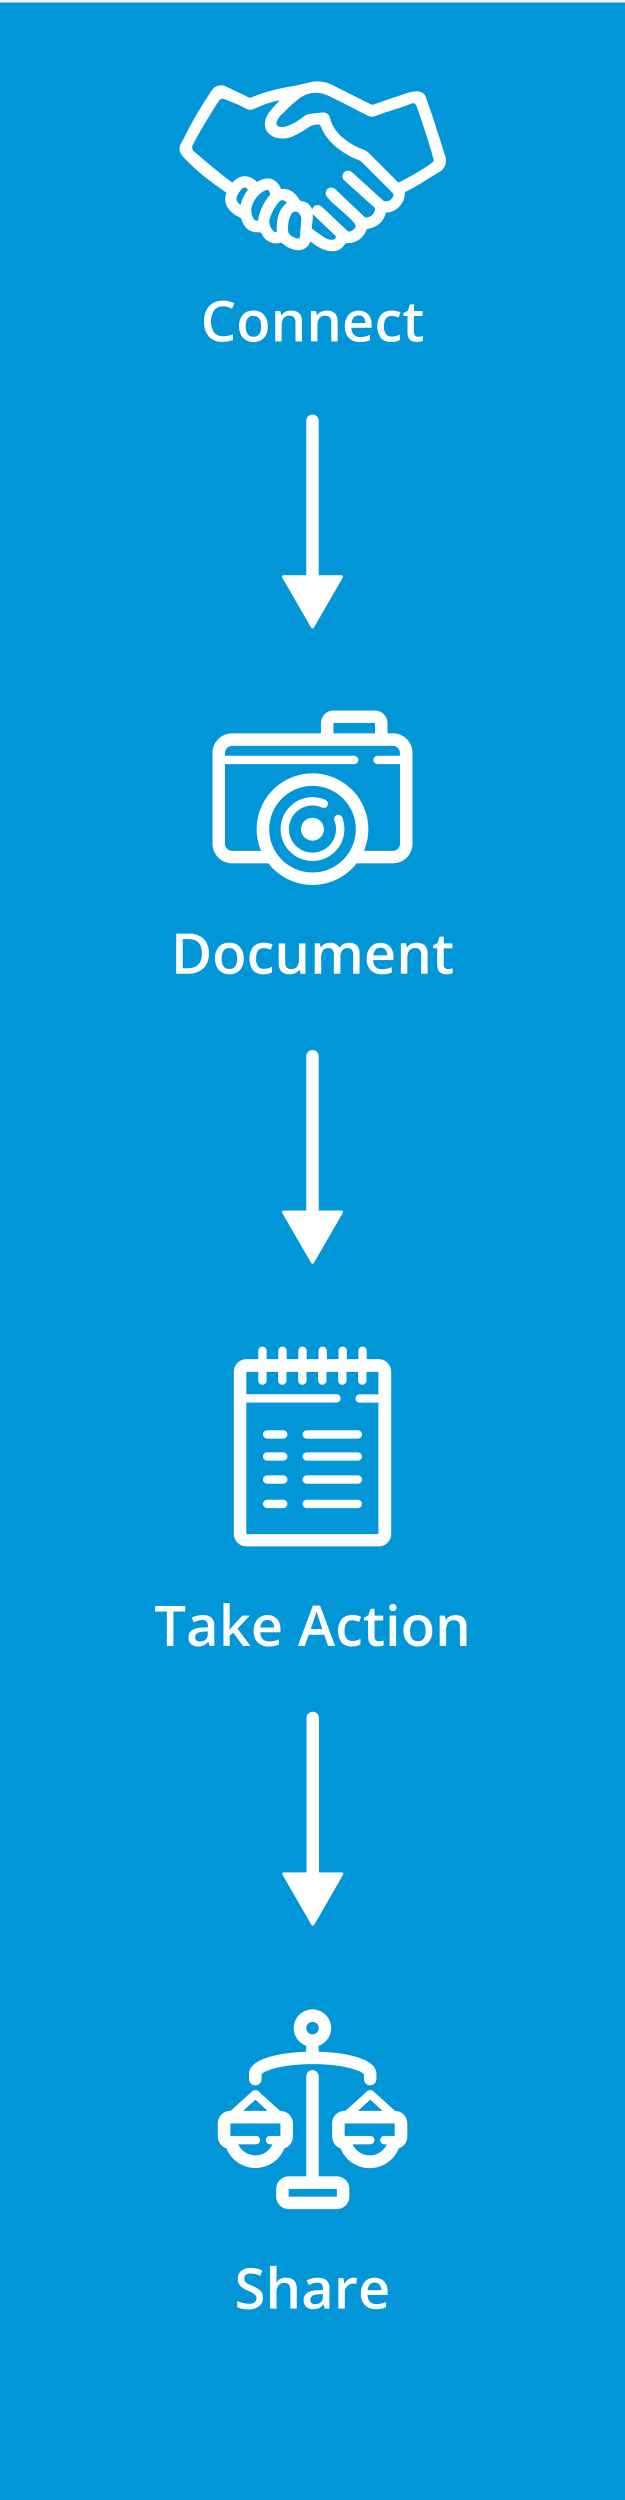
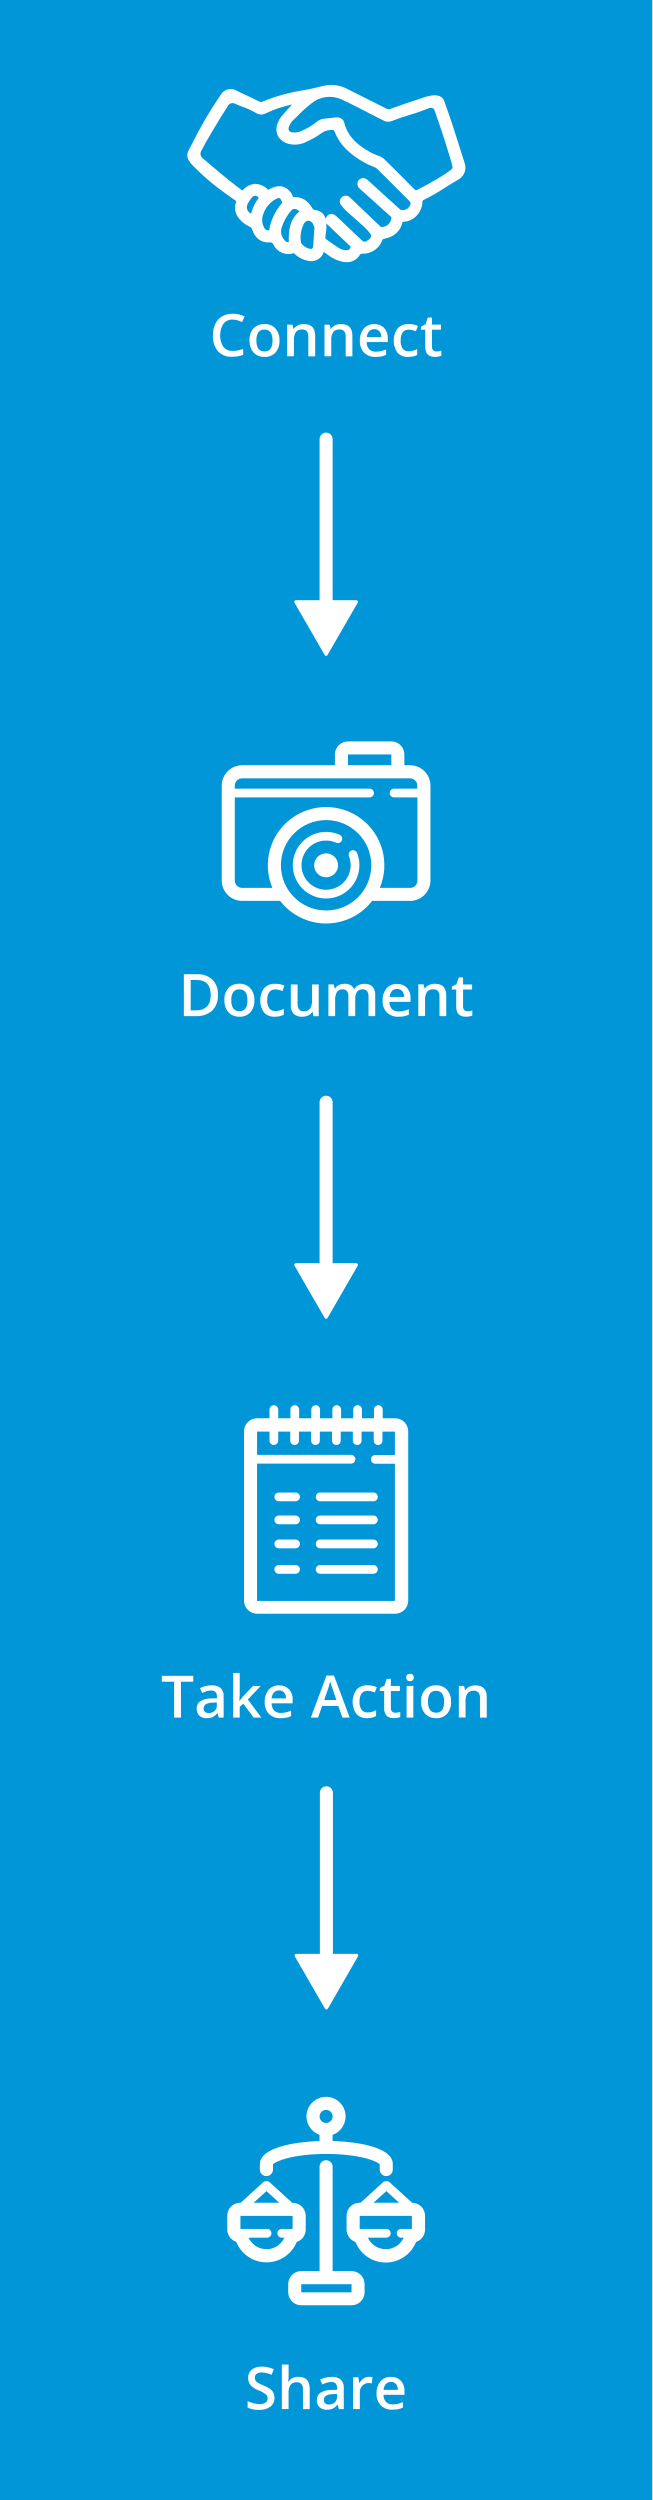
- <svg xmlns="http://www.w3.org/2000/svg" id="Layer_2" data-name="Layer 2" viewBox="0 0 200 800">
+ <svg xmlns="http://www.w3.org/2000/svg" id="Layer_2" data-name="Layer 2" viewBox="0 0 200 766.63">
  <defs>
    <style>.cls-1{fill:#0096d7;}.cls-2{fill:#fff;}</style>
  </defs>
-   <rect class="cls-1" y="0.82" width="200" height="800" />
+   <rect class="cls-1" width="200" height="766.63" />
  <path class="cls-2" d="M125.74,234.66H124v-3.3a4,4,0,0,0-4-4h-13.3a4,4,0,0,0-4,4v3.3H74.26A6.27,6.27,0,0,0,68,240.92V270a6.26,6.26,0,0,0,6.26,6.26H85.89a17.84,17.84,0,0,0,28.23,0h11.63A6.26,6.26,0,0,0,132,270V240.92A6.27,6.27,0,0,0,125.74,234.66Zm-19-3.3H120v3.3h-13.3v-3.3ZM100,279.2a13.86,13.86,0,1,1,13.86-13.86A13.87,13.87,0,0,1,100,279.2Zm25.74-6.93h-9.27a17.87,17.87,0,1,0-32.95,0H74.26A2.25,2.25,0,0,1,72,270V244.52h41.33a1.34,1.34,0,1,0,0-2.68H72v-0.92a2.25,2.25,0,0,1,2.24-2.24h51.48a2.24,2.24,0,0,1,2.24,2.24v0.92h-7.12a1.34,1.34,0,1,0,0,2.68H128V270A2.24,2.24,0,0,1,125.74,272.28Z" />
  <path class="cls-2" d="M109.46,261.47a1.34,1.34,0,0,0-2.48,1,7.54,7.54,0,1,1-4-4.09,1.34,1.34,0,1,0,1-2.47A10.21,10.21,0,1,0,109.46,261.47Z" />
  <circle class="cls-2" cx="100" cy="265.35" r="3.67" />
  <path class="cls-2" d="M121.17,434.92h-3.81v-2.67a1.34,1.34,0,1,0-2.68,0v2.67H111v-2.67a1.34,1.34,0,1,0-2.68,0v2.67h-3.72v-2.67a1.34,1.34,0,1,0-2.68,0v2.67H98.14v-2.67a1.34,1.34,0,1,0-2.68,0v2.67H91.73v-2.67a1.34,1.34,0,1,0-2.68,0v2.67H85.32v-2.67a1.34,1.34,0,1,0-2.68,0v2.67H78.83a4,4,0,0,0-4,4v51.93a4,4,0,0,0,4,4h42.35a4,4,0,0,0,4-4V439A4,4,0,0,0,121.17,434.92Zm-42.35,56V448.82h28.82a1.34,1.34,0,1,0,0-2.68H78.83V439h3.81v2.77a1.34,1.34,0,0,0,2.68,0V439H89v2.77a1.34,1.34,0,1,0,2.68,0V439h3.72v2.77a1.34,1.34,0,1,0,2.68,0V439h3.72v2.77a1.34,1.34,0,0,0,2.68,0V439h3.72v2.77a1.34,1.34,0,1,0,2.68,0V439h3.72v2.77a1.34,1.34,0,0,0,2.68,0V439h3.81v7.18h-6a1.34,1.34,0,1,0,0,2.68h6v42.07H78.83Z" />
  <path class="cls-2" d="M114.51,457.69H98.17a1.34,1.34,0,1,0,0,2.68h16.34A1.34,1.34,0,1,0,114.51,457.69Z" />
  <path class="cls-2" d="M90.63,457.69H85.49a1.34,1.34,0,1,0,0,2.68h5.13A1.34,1.34,0,1,0,90.63,457.69Z" />
  <path class="cls-2" d="M114.51,464.74H98.17a1.34,1.34,0,1,0,0,2.68h16.34A1.34,1.34,0,1,0,114.51,464.74Z" />
  <path class="cls-2" d="M90.63,464.74H85.49a1.34,1.34,0,1,0,0,2.68h5.13A1.34,1.34,0,1,0,90.63,464.74Z" />
  <path class="cls-2" d="M114.51,472.11H98.17a1.34,1.34,0,1,0,0,2.68h16.34A1.34,1.34,0,1,0,114.51,472.11Z" />
  <path class="cls-2" d="M90.63,472.11H85.49a1.34,1.34,0,1,0,0,2.68h5.13A1.34,1.34,0,1,0,90.63,472.11Z" />
  <path class="cls-2" d="M114.51,479.92H98.17a1.34,1.34,0,1,0,0,2.68h16.34A1.34,1.34,0,1,0,114.51,479.92Z" />
  <path class="cls-2" d="M90.63,479.92H85.49a1.34,1.34,0,1,0,0,2.68h5.13A1.34,1.34,0,1,0,90.63,479.92Z" />
  <path class="cls-2" d="M81.71,667.31a2,2,0,0,0,2-2v-1.57c0.7-1,6.15-3.23,16.37-3.23s15.67,2.23,16.37,3.23v1.57a2,2,0,0,0,4,0v-1.7c0-5.17-10.84-6.85-18.47-7.08v-1.88a6,6,0,1,0-4,0v1.89c-7.62.26-18.29,2-18.29,7.08v1.7A2,2,0,0,0,81.71,667.31ZM100,647a2,2,0,1,1-2,2A2,2,0,0,1,100,647Z" />
  <path class="cls-2" d="M91,687.5a4,4,0,0,0,2.75-3.81V679.5a4,4,0,0,0-4-4H89.62l-7-6.38-0.06,0L82.44,669l-0.11-.06-0.12-.06-0.12,0-0.12,0-0.13,0H81.59l-0.13,0-0.13,0-0.12,0-0.12.06L81,669l-0.11.08-0.06,0-7,6.38H73.69a4,4,0,0,0-4,4v4.19a4,4,0,0,0,2.75,3.81A10,10,0,0,0,91,687.5Zm-9.29-15.6,3.93,3.58H77.78Zm0,17.81a6,6,0,0,1-5.48-3.53H81.9a1.34,1.34,0,1,0,0-2.68h-8l-0.17,0v-4h16v4l-0.18,0H86.4a1.34,1.34,0,0,0,0,2.68h0.8A6,6,0,0,1,81.71,689.72Z" />
  <path class="cls-2" d="M126.38,675.48l-7-6.38-0.06,0L119.2,669l-0.11-.06-0.12-.06-0.12,0-0.12,0-0.13,0h-0.25l-0.13,0-0.12,0-0.12,0-0.12.06-0.11.06-0.11.08-0.06,0-7,6.38h-0.3a4,4,0,0,0-4,4v4.19A4,4,0,0,0,109,687.5a10,10,0,0,0,18.59,0,4,4,0,0,0,2.75-3.81V679.5A4,4,0,0,0,126.38,675.48Zm-7.91-3.58,3.93,3.58h-7.85Zm-0.18,17.81a6,6,0,0,1-5.48-3.53h5.66a1.34,1.34,0,0,0,0-2.68h-8l-0.17,0v-4h16v4l-0.18,0H123a1.34,1.34,0,0,0,0,2.68h0.8A6,6,0,0,1,118.29,689.72Z" />
  <path class="cls-2" d="M107.8,696.43H102v-32a2,2,0,0,0-4,0v32H92.38a4,4,0,0,0-4,4v2.49a4,4,0,0,0,4,4H107.8a4,4,0,0,0,4-4v-2.49A4,4,0,0,0,107.8,696.43Zm0,6.51H92.38v-2.49H107.8v2.49Z" />
  <path class="cls-2" d="M66.83,305.05a6.4,6.4,0,0,1-1.77,4.87A7.1,7.1,0,0,1,60,311.6H56.38V298.75h4a6.57,6.57,0,0,1,4.77,1.65A6.17,6.17,0,0,1,66.83,305.05Zm-2.21.07q0-4.61-4.32-4.61H58.48v9.33H60Q64.62,309.83,64.62,305.12Z" />
  <path class="cls-2" d="M78,306.72a5.31,5.31,0,0,1-1.22,3.72,4.38,4.38,0,0,1-3.4,1.34,4.66,4.66,0,0,1-2.41-.62,4.06,4.06,0,0,1-1.61-1.77,6,6,0,0,1-.56-2.67A5.27,5.27,0,0,1,70,303a4.4,4.4,0,0,1,3.42-1.33,4.28,4.28,0,0,1,3.34,1.36A5.24,5.24,0,0,1,78,306.72Zm-7.08,0q0,3.37,2.49,3.37t2.46-3.37q0-3.33-2.48-3.33a2.11,2.11,0,0,0-1.89.86A4.38,4.38,0,0,0,70.92,306.72Z" />
  <path class="cls-2" d="M84.29,311.78a4.26,4.26,0,0,1-3.35-1.29A6.53,6.53,0,0,1,81,303a4.45,4.45,0,0,1,3.47-1.32,6.5,6.5,0,0,1,2.77.57l-0.62,1.66a6.26,6.26,0,0,0-2.16-.51q-2.52,0-2.52,3.35a4,4,0,0,0,.63,2.46,2.17,2.17,0,0,0,1.84.82,5.28,5.28,0,0,0,2.61-.69v1.8a4.09,4.09,0,0,1-1.18.47A7.1,7.1,0,0,1,84.29,311.78Z" />
  <path class="cls-2" d="M96.14,311.6l-0.29-1.27H95.74a2.94,2.94,0,0,1-1.23,1.06,4.1,4.1,0,0,1-1.82.39,3.56,3.56,0,0,1-2.64-.88,3.64,3.64,0,0,1-.87-2.66v-6.35h2.08v6a2.6,2.6,0,0,0,.46,1.67,1.74,1.74,0,0,0,1.43.56,2.28,2.28,0,0,0,1.91-.78,4.3,4.3,0,0,0,.61-2.61v-4.84h2.07v9.72H96.14Z" />
  <path class="cls-2" d="M108.9,311.6h-2.07v-6a2.72,2.72,0,0,0-.42-1.67,1.56,1.56,0,0,0-1.32-.55,2,2,0,0,0-1.75.78,4.56,4.56,0,0,0-.56,2.59v4.84h-2.07v-9.72h1.62l0.29,1.27h0.11a2.69,2.69,0,0,1,1.17-1.07,3.79,3.79,0,0,1,1.69-.38,3,3,0,0,1,3,1.53h0.14a3,3,0,0,1,1.21-1.12,3.85,3.85,0,0,1,1.79-.4,3.27,3.27,0,0,1,2.54.88,3.9,3.9,0,0,1,.79,2.68v6.34H113v-6a2.7,2.7,0,0,0-.43-1.67,1.57,1.57,0,0,0-1.32-.55,2,2,0,0,0-1.76.75,3.86,3.86,0,0,0-.56,2.31v5.15Z" />
  <path class="cls-2" d="M122.16,311.78a4.7,4.7,0,0,1-3.55-1.32,5,5,0,0,1-1.28-3.64,5.51,5.51,0,0,1,1.19-3.74,4.1,4.1,0,0,1,3.26-1.36,4,4,0,0,1,3,1.17,4.47,4.47,0,0,1,1.12,3.22v1.12h-6.48a3.19,3.19,0,0,0,.76,2.18,2.66,2.66,0,0,0,2,.76,7.49,7.49,0,0,0,1.6-.16,8.42,8.42,0,0,0,1.6-.54v1.68a6.34,6.34,0,0,1-1.53.51A9.38,9.38,0,0,1,122.16,311.78Zm-0.38-8.51a2.08,2.08,0,0,0-1.58.62,3,3,0,0,0-.71,1.82h4.41a2.69,2.69,0,0,0-.58-1.82A2,2,0,0,0,121.78,303.27Z" />
  <path class="cls-2" d="M136.84,311.6h-2.07v-6a2.62,2.62,0,0,0-.45-1.68,1.75,1.75,0,0,0-1.44-.55,2.28,2.28,0,0,0-1.92.77,4.27,4.27,0,0,0-.61,2.59v4.84h-2.07v-9.72h1.62l0.29,1.27h0.11a2.88,2.88,0,0,1,1.25-1.07,4.18,4.18,0,0,1,1.79-.38q3.5,0,3.5,3.56v6.34Z" />
  <path class="cls-2" d="M143.33,310.11a5,5,0,0,0,1.51-.24v1.56a4.18,4.18,0,0,1-.88.25,6.1,6.1,0,0,1-1.12.1q-2.94,0-2.94-3.09v-5.24h-1.33v-0.91l1.42-.76,0.7-2.06H142v2.16h2.77v1.56H142v5.2a1.46,1.46,0,0,0,.37,1.1A1.36,1.36,0,0,0,143.33,310.11Z" />
  <path class="cls-2" d="M55.49,526.7h-2.1v-11H49.61v-1.8h9.66v1.8H55.49v11Z" />
  <path class="cls-2" d="M67.1,526.7l-0.41-1.35H66.61a4,4,0,0,1-1.42,1.21,4.48,4.48,0,0,1-1.83.32,3.09,3.09,0,0,1-2.24-.77,2.89,2.89,0,0,1-.8-2.19,2.57,2.57,0,0,1,1.12-2.27,6.44,6.44,0,0,1,3.4-.83l1.68-.05v-0.52a2,2,0,0,0-.43-1.39,1.78,1.78,0,0,0-1.35-.46,4.66,4.66,0,0,0-1.43.22,10.81,10.81,0,0,0-1.32.52l-0.67-1.48a7.19,7.19,0,0,1,1.73-.63,8,8,0,0,1,1.78-.22,4.2,4.2,0,0,1,2.8.81,3.17,3.17,0,0,1,.95,2.54v6.55H67.1ZM64,525.3a2.56,2.56,0,0,0,1.81-.63,2.28,2.28,0,0,0,.68-1.76v-0.84l-1.25.05a4.26,4.26,0,0,0-2.12.49,1.48,1.48,0,0,0-.66,1.33,1.3,1.3,0,0,0,.39,1A1.66,1.66,0,0,0,64,525.3Z" />
  <path class="cls-2" d="M73.45,521.57l1.17-1.46L77.56,517h2.38L76,521.16l4.16,5.55H77.76l-3.12-4.26-1.13.93v3.33h-2V513h2v6.67l-0.11,1.87h0.05Z" />
  <path class="cls-2" d="M86,526.88a4.7,4.7,0,0,1-3.55-1.32,5,5,0,0,1-1.28-3.64,5.51,5.51,0,0,1,1.19-3.74,4.1,4.1,0,0,1,3.26-1.36,4,4,0,0,1,3,1.17,4.47,4.47,0,0,1,1.12,3.22v1.12H83.3a3.19,3.19,0,0,0,.76,2.18,2.66,2.66,0,0,0,2,.76,7.49,7.49,0,0,0,1.6-.16,8.42,8.42,0,0,0,1.6-.54v1.68a6.34,6.34,0,0,1-1.53.51A9.38,9.38,0,0,1,86,526.88Zm-0.38-8.51A2.08,2.08,0,0,0,84,519a3,3,0,0,0-.71,1.82h4.41a2.69,2.69,0,0,0-.58-1.82A2,2,0,0,0,85.62,518.37Z" />
  <path class="cls-2" d="M105,526.7l-1.28-3.57H98.79l-1.26,3.57H95.32l4.81-12.9h2.29l4.81,12.9H105Zm-1.84-5.38-1.2-3.5q-0.13-.35-0.37-1.11t-0.32-1.11a19.7,19.7,0,0,1-.69,2.36l-1.16,3.35h3.74Z" />
  <path class="cls-2" d="M112.62,526.88a4.26,4.26,0,0,1-3.35-1.29,6.53,6.53,0,0,1,.05-7.47,4.45,4.45,0,0,1,3.47-1.32,6.5,6.5,0,0,1,2.77.57L114.93,519a6.26,6.26,0,0,0-2.16-.51q-2.52,0-2.52,3.35a4,4,0,0,0,.63,2.46,2.17,2.17,0,0,0,1.84.82,5.28,5.28,0,0,0,2.61-.69v1.8a4.09,4.09,0,0,1-1.18.47A7.1,7.1,0,0,1,112.62,526.88Z" />
  <path class="cls-2" d="M121.23,525.21a5,5,0,0,0,1.51-.24v1.56a4.18,4.18,0,0,1-.88.25,6.1,6.1,0,0,1-1.12.1q-2.94,0-2.94-3.09v-5.24h-1.33v-0.91l1.42-.76,0.7-2.06h1.27V517h2.77v1.56h-2.77v5.2a1.46,1.46,0,0,0,.37,1.1A1.36,1.36,0,0,0,121.23,525.21Z" />
  <path class="cls-2" d="M124.56,514.41a1.15,1.15,0,0,1,.3-0.85,1.18,1.18,0,0,1,.87-0.3,1.16,1.16,0,0,1,.85.3,1.15,1.15,0,0,1,.3.85,1.13,1.13,0,0,1-.3.83,1.15,1.15,0,0,1-.85.3,1.17,1.17,0,0,1-.87-0.3A1.13,1.13,0,0,1,124.56,514.41Zm2.19,12.3h-2.07V517h2.07v9.72Z" />
  <path class="cls-2" d="M138.32,521.83a5.31,5.31,0,0,1-1.22,3.72,4.38,4.38,0,0,1-3.4,1.34,4.66,4.66,0,0,1-2.41-.62,4.06,4.06,0,0,1-1.61-1.77,6,6,0,0,1-.56-2.67,5.27,5.27,0,0,1,1.21-3.69,4.4,4.4,0,0,1,3.42-1.33,4.28,4.28,0,0,1,3.34,1.36A5.24,5.24,0,0,1,138.32,521.83Zm-7.08,0q0,3.37,2.49,3.37t2.46-3.37q0-3.33-2.48-3.33a2.11,2.11,0,0,0-1.89.86A4.38,4.38,0,0,0,131.25,521.83Z" />
  <path class="cls-2" d="M149.25,526.7h-2.07v-6a2.62,2.62,0,0,0-.45-1.68,1.75,1.75,0,0,0-1.44-.55,2.28,2.28,0,0,0-1.92.77,4.27,4.27,0,0,0-.61,2.59v4.84H140.7V517h1.62l0.29,1.27h0.11a2.88,2.88,0,0,1,1.25-1.07,4.18,4.18,0,0,1,1.79-.38q3.5,0,3.5,3.56v6.34Z" />
  <path class="cls-2" d="M84.16,735.27A3.23,3.23,0,0,1,82.92,738a5.39,5.39,0,0,1-3.42,1,8.16,8.16,0,0,1-3.57-.68v-2a9.72,9.72,0,0,0,1.87.65,7.93,7.93,0,0,0,1.84.24,2.93,2.93,0,0,0,1.84-.47,1.55,1.55,0,0,0,.59-1.27,1.6,1.6,0,0,0-.54-1.22A8.2,8.2,0,0,0,79.28,733a6,6,0,0,1-2.48-1.63,3.44,3.44,0,0,1-.72-2.2,3.08,3.08,0,0,1,1.14-2.53,4.74,4.74,0,0,1,3.07-.92,9,9,0,0,1,3.67.81l-0.67,1.71a8,8,0,0,0-3.06-.72,2.35,2.35,0,0,0-1.55.44,1.46,1.46,0,0,0-.53,1.17,1.65,1.65,0,0,0,.21.86,2.16,2.16,0,0,0,.69.67,11.74,11.74,0,0,0,1.74.83,9.52,9.52,0,0,1,2.07,1.1,3.23,3.23,0,0,1,1,1.15A3.46,3.46,0,0,1,84.16,735.27Z" />
  <path class="cls-2" d="M95,738.76H92.9v-6a2.62,2.62,0,0,0-.45-1.68,1.75,1.75,0,0,0-1.44-.55,2.28,2.28,0,0,0-1.91.78,4.29,4.29,0,0,0-.61,2.61v4.83H86.43V725.08h2.07v3.47a16.2,16.2,0,0,1-.11,1.78h0.13a2.86,2.86,0,0,1,1.17-1.09,3.78,3.78,0,0,1,1.75-.39q3.53,0,3.53,3.56v6.34Z" />
  <path class="cls-2" d="M103.93,738.76l-0.41-1.35h-0.07a4,4,0,0,1-1.42,1.21,4.47,4.47,0,0,1-1.83.32,3.09,3.09,0,0,1-2.24-.77,2.89,2.89,0,0,1-.8-2.19,2.57,2.57,0,0,1,1.12-2.27,6.44,6.44,0,0,1,3.4-.83l1.68-.05V732.3a2,2,0,0,0-.43-1.39,1.78,1.78,0,0,0-1.35-.46,4.66,4.66,0,0,0-1.43.22,10.81,10.81,0,0,0-1.32.52l-0.67-1.48a7.19,7.19,0,0,1,1.73-.63,8,8,0,0,1,1.78-.21,4.2,4.2,0,0,1,2.8.81,3.17,3.17,0,0,1,.95,2.54v6.55h-1.48Zm-3.08-1.41a2.56,2.56,0,0,0,1.81-.63,2.28,2.28,0,0,0,.68-1.76v-0.84l-1.25.05a4.27,4.27,0,0,0-2.12.49,1.48,1.48,0,0,0-.66,1.33,1.3,1.3,0,0,0,.39,1A1.66,1.66,0,0,0,100.86,737.35Z" />
  <path class="cls-2" d="M113.22,728.86a5,5,0,0,1,1,.09l-0.2,1.92a3.9,3.9,0,0,0-.91-0.11,2.65,2.65,0,0,0-2,.81,2.92,2.92,0,0,0-.77,2.1v5.08h-2.07V729h1.62l0.27,1.71h0.11a3.86,3.86,0,0,1,1.26-1.38A3,3,0,0,1,113.22,728.86Z" />
  <path class="cls-2" d="M120.3,738.93a4.7,4.7,0,0,1-3.55-1.32,5,5,0,0,1-1.28-3.64,5.51,5.51,0,0,1,1.19-3.74,4.1,4.1,0,0,1,3.26-1.36,4,4,0,0,1,3,1.17,4.47,4.47,0,0,1,1.12,3.22v1.12H117.6a3.19,3.19,0,0,0,.76,2.17,2.66,2.66,0,0,0,2,.76,7.49,7.49,0,0,0,1.6-.16,8.41,8.41,0,0,0,1.6-.54v1.68a6.34,6.34,0,0,1-1.53.51A9.38,9.38,0,0,1,120.3,738.93Zm-0.38-8.51a2.08,2.08,0,0,0-1.58.62,3,3,0,0,0-.71,1.82H122a2.69,2.69,0,0,0-.58-1.82A2,2,0,0,0,119.92,730.42Z" />
  <path class="cls-2" d="M71.36,98a3.46,3.46,0,0,0-2.85,1.28,6.74,6.74,0,0,0,0,7.12,3.53,3.53,0,0,0,2.89,1.21,7.59,7.59,0,0,0,1.58-.16q0.76-.16,1.59-0.42v1.8a9.65,9.65,0,0,1-3.43.57,5.48,5.48,0,0,1-4.33-1.71,7.15,7.15,0,0,1-1.51-4.89A7.92,7.92,0,0,1,66,99.34,5.24,5.24,0,0,1,68.11,97a6.42,6.42,0,0,1,3.26-.8,8.09,8.09,0,0,1,3.64.83l-0.76,1.75a11.25,11.25,0,0,0-1.38-.54A4.94,4.94,0,0,0,71.36,98Z" />
  <path class="cls-2" d="M85.7,104.4a5.3,5.3,0,0,1-1.22,3.72,4.38,4.38,0,0,1-3.4,1.34,4.66,4.66,0,0,1-2.41-.62,4.06,4.06,0,0,1-1.61-1.77,6,6,0,0,1-.56-2.67,5.27,5.27,0,0,1,1.21-3.69,4.4,4.4,0,0,1,3.42-1.33,4.28,4.28,0,0,1,3.34,1.36A5.25,5.25,0,0,1,85.7,104.4Zm-7.08,0q0,3.37,2.49,3.37t2.46-3.37q0-3.33-2.48-3.33a2.12,2.12,0,0,0-1.89.86A4.4,4.4,0,0,0,78.62,104.4Z" />
  <path class="cls-2" d="M96.62,109.27H94.55v-6a2.62,2.62,0,0,0-.45-1.68,1.75,1.75,0,0,0-1.44-.55,2.28,2.28,0,0,0-1.92.77,4.27,4.27,0,0,0-.61,2.59v4.84H88.07V99.55h1.62L90,100.83h0.11a2.88,2.88,0,0,1,1.25-1.07,4.18,4.18,0,0,1,1.79-.38q3.5,0,3.5,3.56v6.34Z" />
  <path class="cls-2" d="M108.05,109.27H106v-6a2.62,2.62,0,0,0-.45-1.68,1.75,1.75,0,0,0-1.44-.55,2.28,2.28,0,0,0-1.92.77,4.27,4.27,0,0,0-.61,2.59v4.84H99.5V99.55h1.62l0.29,1.27h0.11a2.88,2.88,0,0,1,1.25-1.07,4.18,4.18,0,0,1,1.79-.38q3.5,0,3.5,3.56v6.34Z" />
  <path class="cls-2" d="M115.17,109.45a4.7,4.7,0,0,1-3.54-1.32,5,5,0,0,1-1.28-3.64,5.51,5.51,0,0,1,1.19-3.74,4.1,4.1,0,0,1,3.26-1.36,4,4,0,0,1,3,1.17,4.47,4.47,0,0,1,1.12,3.22v1.12h-6.48a3.19,3.19,0,0,0,.76,2.18,2.67,2.67,0,0,0,2,.76,7.5,7.5,0,0,0,1.6-.16,8.44,8.44,0,0,0,1.6-.54v1.68a6.34,6.34,0,0,1-1.53.51A9.39,9.39,0,0,1,115.17,109.45Zm-0.38-8.51a2.08,2.08,0,0,0-1.58.62,3,3,0,0,0-.71,1.82h4.41a2.69,2.69,0,0,0-.58-1.82A2,2,0,0,0,114.79,100.94Z" />
  <path class="cls-2" d="M125.22,109.45a4.26,4.26,0,0,1-3.35-1.29,6.53,6.53,0,0,1,.05-7.47,4.45,4.45,0,0,1,3.47-1.32,6.5,6.5,0,0,1,2.77.57l-0.62,1.66a6.26,6.26,0,0,0-2.16-.51q-2.52,0-2.52,3.35a4,4,0,0,0,.63,2.46,2.17,2.17,0,0,0,1.84.82,5.29,5.29,0,0,0,2.61-.69v1.8a4.08,4.08,0,0,1-1.18.46A7.1,7.1,0,0,1,125.22,109.45Z" />
  <path class="cls-2" d="M133.83,107.78a5,5,0,0,0,1.51-.24v1.55a4.18,4.18,0,0,1-.88.25,6.1,6.1,0,0,1-1.12.1q-2.94,0-2.94-3.09v-5.24h-1.33V100.2l1.42-.76,0.7-2.06h1.28v2.16h2.77v1.56h-2.77v5.2a1.46,1.46,0,0,0,.37,1.1A1.36,1.36,0,0,0,133.83,107.78Z" />
  <path class="cls-2" d="M100,198.92a2,2,0,0,1-2-2V134.66a2,2,0,0,1,4,0v62.26A2,2,0,0,1,100,198.92Z" />
  <polygon class="cls-2" points="100 200.62 90.73 184.56 109.27 184.56 100 200.62" />
  <path class="cls-2" d="M100,201.12a0.5,0.5,0,0,1-.43-0.25L90.3,184.81a0.5,0.5,0,0,1,.43-0.75h18.54a0.5,0.5,0,0,1,.43.75l-9.27,16.06A0.5,0.5,0,0,1,100,201.12Zm-8.41-16.06L100,199.62l8.41-14.56H91.59Z" />
  <path class="cls-2" d="M100,402.22a2,2,0,0,1-2-2V338a2,2,0,0,1,4,0v62.26A2,2,0,0,1,100,402.22Z" />
  <polygon class="cls-2" points="100 403.92 90.73 387.86 109.27 387.86 100 403.92" />
  <path class="cls-2" d="M100,404.42a0.5,0.5,0,0,1-.43-0.25L90.3,388.11a0.5,0.5,0,0,1,.43-0.75h18.54a0.5,0.5,0,0,1,.43.75l-9.27,16.06A0.5,0.5,0,0,1,100,404.42Zm-8.41-16.06L100,402.92l8.41-14.56H91.59Z" />
  <path class="cls-2" d="M100.09,614a2,2,0,0,1-2-2V549.76a2,2,0,0,1,4,0V612A2,2,0,0,1,100.09,614Z" />
  <polygon class="cls-2" points="100.09 615.72 90.82 599.66 109.36 599.66 100.09 615.72" />
  <path class="cls-2" d="M100.09,616.22a0.5,0.5,0,0,1-.43-0.25l-9.27-16.06a0.5,0.5,0,0,1,.43-0.75h18.54a0.5,0.5,0,0,1,.43.75L100.52,616A0.5,0.5,0,0,1,100.09,616.22Zm-8.41-16.06,8.41,14.56,8.41-14.56H91.69Z" />
  <path class="cls-2" d="M142.44,49.86c-0.58-1.81-1.08-3.41-1.55-4.9-1.47-4.65-2.62-8.33-4.68-14-0.66-1.81-2.76-2.23-5.92-1.18l-3,1c-2.48.81-3.72,1.21-7.57,2.61a1.35,1.35,0,0,1-1.06,0c-4.95-2.52-9-4.54-12.64-6.35a10.38,10.38,0,0,0-7-.67c-0.7.15-1.4,0.32-2.09,0.49-1.11.27-2.26,0.55-3.39,0.74a55.58,55.58,0,0,0-13.23,3.63,0.93,0.93,0,0,1-.64,0c-1.9-1-3-1.5-4.12-2-0.89-.41-1.76-0.81-3-1.44a3.54,3.54,0,0,0-4.79,1.15,129.11,129.11,0,0,0-9.09,15.58l-0.35.66c-1,1.79-1.67,3.08.82,5.6,4.76,4.82,7.68,6.9,13,10.68,0.31,0.22.33,0.27,0.23,0.56a5,5,0,0,0,.82,4.85,8.37,8.37,0,0,0,3.29,2.59,1.48,1.48,0,0,1,.88,1c0.87,2.63,2.76,4,5.18,3.88a1.14,1.14,0,0,1,1.35.72A5,5,0,0,0,90,77.64a0.77,0.77,0,0,1,.33.18A8,8,0,0,0,94.61,80a4,4,0,0,0,4.54-2.33c0.05-.13.1-0.25,0.15-0.39l0.05,0c0.37,0.25.71,0.49,1,.74A11.13,11.13,0,0,0,105,80.27a6.72,6.72,0,0,0,1.3.13,4.46,4.46,0,0,0,4-2.17,0.78,0.78,0,0,1,.82-0.43,6.27,6.27,0,0,0,6.18-4.33,0.69,0.69,0,0,1,.36-0.21c3.14-.55,5.08-2.27,5.78-5.11a0.47,0.47,0,0,1,.06-0.16,1.54,1.54,0,0,1,.38,0,5.32,5.32,0,0,0,2.56-.78,6.39,6.39,0,0,0,3.1-5.37,0.48,0.48,0,0,1,.36-0.51,64.72,64.72,0,0,0,6.63-3.81c1.27-.8,2.58-1.63,4.33-2.64A4.18,4.18,0,0,0,142.44,49.86Zm-32.36,5.29a1.81,1.81,0,0,0,0,2.47,6.35,6.35,0,0,0,.57.55L112.7,60q3.48,3.15,7,6.3a0.67,0.67,0,0,1,.29.79,3,3,0,0,1-3,2.53,1,1,0,0,1-.43-0.27q-3.4-3.22-6.78-6.46l-2.18-2.09a4.87,4.87,0,0,0-.5-0.44,1.81,1.81,0,0,0-2.48,2.6c0.37,0.46.71,0.87,1.1,1.28s1.42,1.32,2.49,2.25c1.89,1.63,5.81,5,5.63,5.92a2.14,2.14,0,0,1-1.11,1.31c-0.84.59-1.22,0.55-2-.24l-0.71-.68q-3.4-3.23-6.81-6.44a2.76,2.76,0,0,0-1.05-.68,2,2,0,0,0-.55-0.08,1.67,1.67,0,0,0-1.47.89,2,2,0,0,0-.24.59,5.2,5.2,0,0,0-.75-1.4,3.67,3.67,0,0,0-2.62-1.29,1.21,1.21,0,0,1-.7-0.45c-1.45-2.55-3.4-3.69-5.93-3.48a5.06,5.06,0,0,0-2.9-3.15c-1.35-.46-3-0.16-4.76.91a5.75,5.75,0,0,0-4-1.85,5.33,5.33,0,0,0-3.87,2.09c-4.19-3-10.05-8.1-12.29-10a1.72,1.72,0,0,1-.41-2.09c1.51-3,5.22-9.24,8.28-14a1.64,1.64,0,0,1,2.1-.58c0.83,0.38,1.66.71,2.46,1a27.28,27.28,0,0,1,4.05,1.88,2.88,2.88,0,0,0,3,.06,33.6,33.6,0,0,1,8-2.67c-1.14,1.23-2.31,2.51-3.41,3.81a6.07,6.07,0,0,0-.92,1.72,4.86,4.86,0,0,0,0,4.14,5.32,5.32,0,0,0,3.71,2.47,7.74,7.74,0,0,0,5-.7,28.19,28.19,0,0,0,4.61-2.64,5.32,5.32,0,0,1,2.77-1h0.16c0.91-.06.9-0.06,1.27,0.85,1.51,3.72,4.49,6.69,9.36,9.35a17,17,0,0,0,2.24,1l0.37,0.14a2.8,2.8,0,0,1,1,.63c3.64,3.61,6.91,6.88,10,10a0.81,0.81,0,0,1,.18.56,2.38,2.38,0,0,1-1,1.6,2.51,2.51,0,0,1-1.93.39,1.44,1.44,0,0,1-.46-0.32l-6.27-5.68-2.89-2.63c-0.27-.25-0.55-0.51-0.84-0.73A1.8,1.8,0,0,0,110.08,55.15Zm-10,13.31a2.26,2.26,0,0,0,.29.34l3,2.88,3.72,3.53,0.13,0.12c0.33,0.3.34,0.35,0.25,0.55a1.09,1.09,0,0,1-1,.86,4.55,4.55,0,0,1-2.79-.83c-1.12-.73-2.31-1.57-3.75-2.63a0.71,0.71,0,0,1-.16-0.43A17.16,17.16,0,0,1,100,71,12.94,12.94,0,0,0,100.08,68.46ZM88.57,74.2a1.09,1.09,0,0,1-1.25-.49,3.94,3.94,0,0,1-1-3.78,15,15,0,0,1,3.15-5.56,1.2,1.2,0,0,1,.87-0.29,1.61,1.61,0,0,1,.8.2,4.76,4.76,0,0,1,.7.55C88.68,67.42,88.45,71,88.57,74.2ZM76,62.41a9.11,9.11,0,0,1,1-1.52A1.81,1.81,0,0,1,78.22,60h0a1.71,1.71,0,0,1,1.13.65A13.42,13.42,0,0,0,77,65.51,2.15,2.15,0,0,1,76,62.41ZM81,69.78a4.77,4.77,0,0,1-.41-3.67A8.27,8.27,0,0,1,84.67,61a2,2,0,0,1,.86-0.27,0.58,0.58,0,0,1,.25.05,2,2,0,0,1,.7,1.41,1.9,1.9,0,0,1-.26.39,17.35,17.35,0,0,0-3.41,6.61c-0.09.39-.15,0.79-0.21,1.19l0,0.21A1.31,1.31,0,0,1,81,69.78ZM93,69a1.84,1.84,0,0,1,1.52-1.34h0.06a1.92,1.92,0,0,1,1.58,1.4,5.34,5.34,0,0,1,.27.74h0l-0.13,1.87c-0.09,1.34-.18,2.68-0.29,4a0.74,0.74,0,0,1-.27.51,0.61,0.61,0,0,1-.46.15,4.16,4.16,0,0,1-2.92-1.79,0.37,0.37,0,0,1-.07-0.17A9.14,9.14,0,0,1,93,69Zm15.48-26.1a11.08,11.08,0,0,1-2.89-5.22,2.18,2.18,0,0,0-2.11-1.7h-0.23l-1.07.11c-1.08.11-2.15,0.22-3.22,0.37a3.76,3.76,0,0,0-1.56.68,18.9,18.9,0,0,1-5.1,3.06,4.77,4.77,0,0,1-2.9.35A1.17,1.17,0,0,1,88.61,40a1.36,1.36,0,0,1,0-1.15A5.87,5.87,0,0,1,89.74,37L90.81,36a41,41,0,0,1,4.66-4.27,8.79,8.79,0,0,1,9.28-1.24c3.59,1.69,7.18,3.55,10.64,5.36L117.67,37a3,3,0,0,0,2.52.11c2.26-.91,3.77-1.37,5.37-1.85s3.06-.93,5.28-1.81l0.91-.35a1.15,1.15,0,0,1,1.48.68c2.05,5.65,5,14.94,5.55,17.43a0.57,0.57,0,0,1-.16.53c-1.38,1.37-6.66,4.46-10.75,6.53a0.59,0.59,0,0,1-.68-0.12c-3-3.07-6.16-6.2-9.3-9.3a4.22,4.22,0,0,0-1.48-.94A21.1,21.1,0,0,1,108.46,42.93Z" />
</svg>
